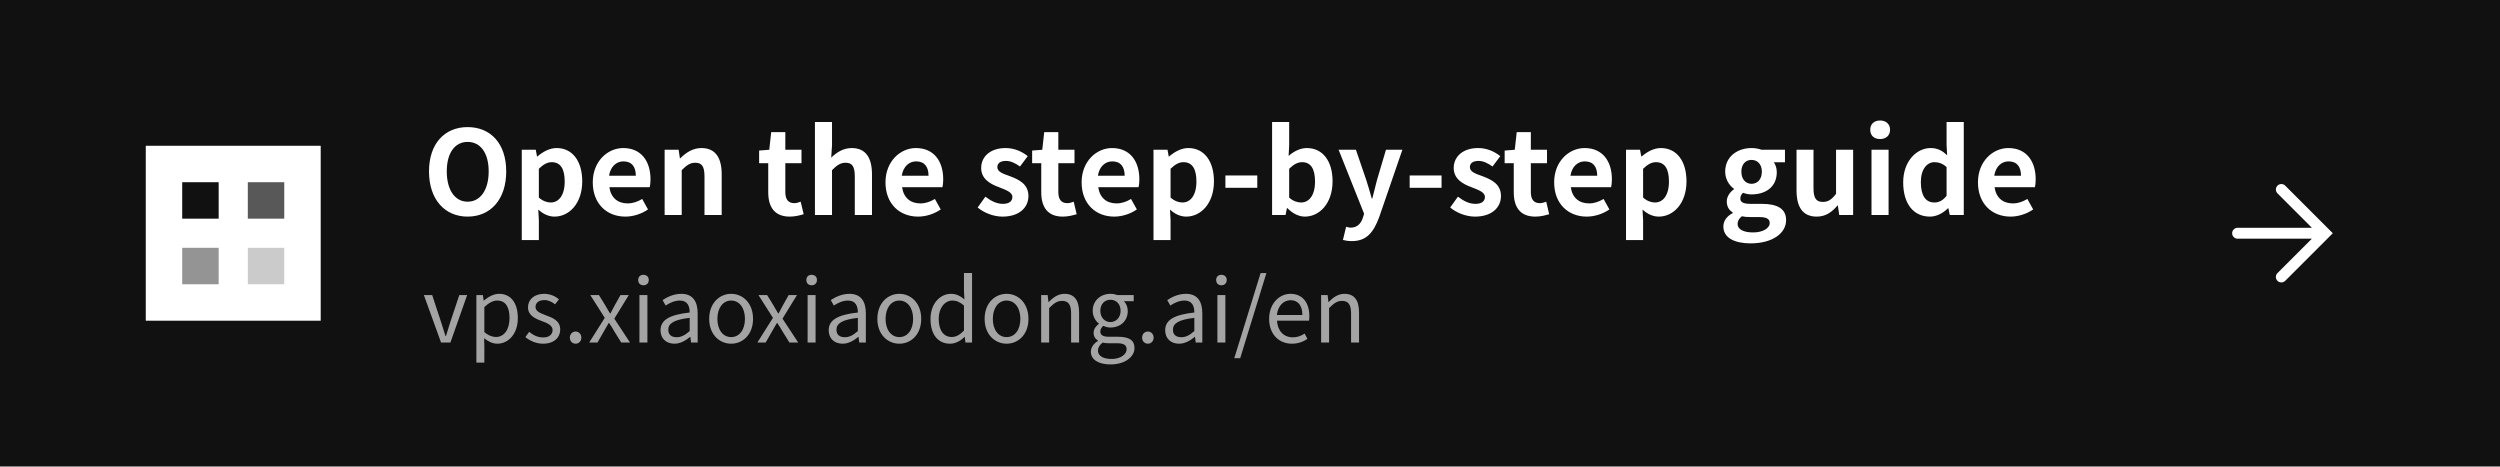
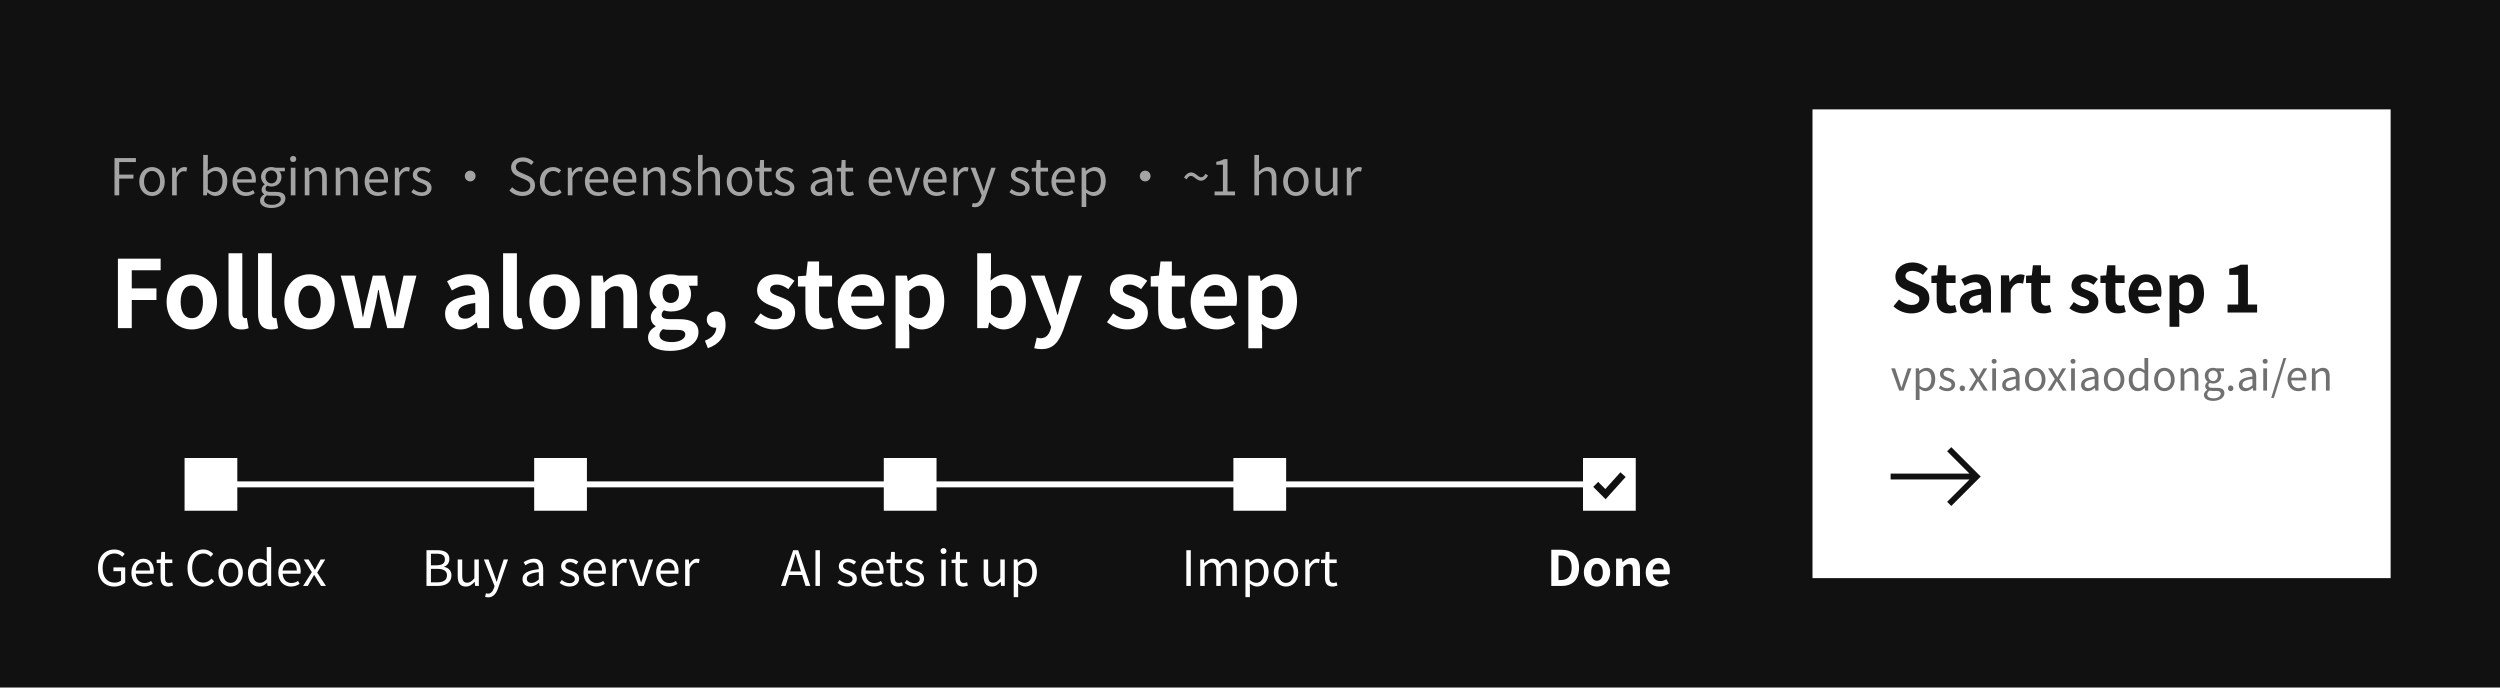
- <svg xmlns="http://www.w3.org/2000/svg" width="343" height="64" viewBox="0 0 343 64" role="img" aria-label="Open the step-by-step guide">
-   <rect width="343" height="64" fill="#111111" />
-   <rect x="20" y="20" width="24" height="24" fill="#ffffff" />
-   <rect x="25" y="25" width="5" height="5" fill="#111111" opacity="1" />
-   <rect x="34" y="25" width="5" height="5" fill="#111111" opacity="0.7" />
-   <rect x="25" y="34" width="5" height="5" fill="#111111" opacity="0.45" />
-   <rect x="34" y="34" width="5" height="5" fill="#111111" opacity="0.22" />
-   <text x="58" y="29.5" fill="#ffffff" font-family="-apple-system,BlinkMacSystemFont,'Segoe UI','PingFang SC','Hiragino Sans','Apple SD Gothic Neo','Malgun Gothic','Microsoft YaHei','Noto Sans CJK SC','Noto Sans Arabic','Noto Sans',Helvetica,Arial,sans-serif" font-size="16" font-weight="600" text-anchor="start">Open the step-by-step guide</text>
-   <text x="58" y="47" fill="#ffffff" fill-opacity=".62" font-family="-apple-system,BlinkMacSystemFont,'Segoe UI','PingFang SC','Hiragino Sans','Apple SD Gothic Neo','Malgun Gothic','Microsoft YaHei','Noto Sans CJK SC','Noto Sans Arabic','Noto Sans',Helvetica,Arial,sans-serif" font-size="12" font-weight="400" text-anchor="start" direction="ltr" unicode-bidi="embed">vps.xiaoxiaodong.ai/en</text>
-   <path d="M307 32.0h12M313 26.0l6 6-6 6" fill="none" stroke="#ffffff" stroke-width="1.5" stroke-linecap="round" stroke-linejoin="miter" />
+ <svg xmlns="http://www.w3.org/2000/svg" width="640" height="176" viewBox="0 0 640 176" role="img" aria-label="Follow along, step by step">
+   <style>
+ .track{stroke-dasharray:358;animation:fill 7s linear infinite}
+ @keyframes fill{0%{stroke-dashoffset:358;opacity:1}62%{stroke-dashoffset:0}92%{stroke-dashoffset:0;opacity:1}100%{stroke-dashoffset:0;opacity:0}}
+ .arrow{animation:nudge 1.4s ease-in-out infinite}
+ @keyframes nudge{0%,100%{transform:translateX(0)}50%{transform:translateX(5px)}}
+ .shine{animation:shine 7s ease-in-out infinite}
+ @keyframes shine{0%,62%{transform:translateX(-80px)}76%,100%{transform:translateX(228px)}}
+ .ok{animation:ok 7s ease infinite}
+ @keyframes ok{0%,62%{opacity:0}66%,92%{opacity:1}100%{opacity:0}}
+ .n0{animation:n0 7s steps(1,end) infinite}
+ @keyframes n0{0%{fill-opacity:0}0%{fill-opacity:1}92%{fill-opacity:1}100%{fill-opacity:0}}
+ .l0{animation:l0 7s ease infinite}
+ @keyframes l0{0%{opacity:.4}0%{opacity:.4}3%{opacity:1}92%{opacity:1}100%{opacity:.4}}
+ .n1{animation:n1 7s steps(1,end) infinite}
+ @keyframes n1{0%{fill-opacity:0}15.5%{fill-opacity:1}92%{fill-opacity:1}100%{fill-opacity:0}}
+ .l1{animation:l1 7s ease infinite}
+ @keyframes l1{0%{opacity:.4}15.4%{opacity:.4}18.5%{opacity:1}92%{opacity:1}100%{opacity:.4}}
+ .n2{animation:n2 7s steps(1,end) infinite}
+ @keyframes n2{0%{fill-opacity:0}31%{fill-opacity:1}92%{fill-opacity:1}100%{fill-opacity:0}}
+ .l2{animation:l2 7s ease infinite}
+ @keyframes l2{0%{opacity:.4}30.9%{opacity:.4}34%{opacity:1}92%{opacity:1}100%{opacity:.4}}
+ .n3{animation:n3 7s steps(1,end) infinite}
+ @keyframes n3{0%{fill-opacity:0}46.5%{fill-opacity:1}92%{fill-opacity:1}100%{fill-opacity:0}}
+ .l3{animation:l3 7s ease infinite}
+ @keyframes l3{0%{opacity:.4}46.4%{opacity:.4}49.5%{opacity:1}92%{opacity:1}100%{opacity:.4}}
+ .n4{animation:n4 7s steps(1,end) infinite}
+ @keyframes n4{0%{fill-opacity:0}62%{fill-opacity:1}92%{fill-opacity:1}100%{fill-opacity:0}}
+ .l4{animation:l4 7s ease infinite}
+ @keyframes l4{0%{opacity:.4}61.9%{opacity:.4}65%{opacity:1}92%{opacity:1}100%{opacity:.4}}
+ @media (prefers-reduced-motion:reduce){*{animation:none!important}}
+ </style>
+   <defs>
+     <clipPath id="cc">
+       <rect x="464" y="28" width="148" height="120" />
+     </clipPath>
+     <linearGradient id="sg" x1="0" x2="1">
+       <stop offset="0" stop-color="#111111" stop-opacity="0" />
+       <stop offset=".5" stop-color="#111111" stop-opacity=".1" />
+       <stop offset="1" stop-color="#111111" stop-opacity="0" />
+     </linearGradient>
+   </defs>
+   <rect width="640" height="176" fill="#111111" />
+   <text x="28" y="50" font-family="-apple-system,BlinkMacSystemFont,'Segoe UI','PingFang SC','Hiragino Sans','Apple SD Gothic Neo','Malgun Gothic','Microsoft YaHei','Noto Sans CJK SC','Noto Sans Arabic','Noto Sans',Helvetica,Arial,sans-serif" font-size="13" font-weight="400" fill="#ffffff" fill-opacity=".62" text-anchor="start">For beginners · Screenshots at every step · ~1 hour</text>
+   <text x="28" y="84" font-family="-apple-system,BlinkMacSystemFont,'Segoe UI','PingFang SC','Hiragino Sans','Apple SD Gothic Neo','Malgun Gothic','Microsoft YaHei','Noto Sans CJK SC','Noto Sans Arabic','Noto Sans',Helvetica,Arial,sans-serif" font-size="24" font-weight="700" fill="#ffffff" text-anchor="start">Follow along, step by step</text>
+   <line x1="54" y1="124" x2="412" y2="124" stroke="#ffffff" stroke-opacity=".22" stroke-width="1.5" />
+   <line class="track" x1="54" y1="124" x2="412" y2="124" stroke="#ffffff" stroke-width="1.5" />
+   <rect class="n0" x="48" y="118" width="12" height="12" fill="#ffffff" stroke="#ffffff" stroke-width="1.5" />
+   <text x="54" y="150" font-family="-apple-system,BlinkMacSystemFont,'Segoe UI','PingFang SC','Hiragino Sans','Apple SD Gothic Neo','Malgun Gothic','Microsoft YaHei','Noto Sans CJK SC','Noto Sans Arabic','Noto Sans',Helvetica,Arial,sans-serif" font-size="12.5" font-weight="500" class="l0" fill="#ffffff" text-anchor="middle">Get Codex</text>
+   <rect class="n1" x="137.5" y="118" width="12" height="12" fill="#ffffff" stroke="#ffffff" stroke-width="1.5" />
+   <text x="143.5" y="150" font-family="-apple-system,BlinkMacSystemFont,'Segoe UI','PingFang SC','Hiragino Sans','Apple SD Gothic Neo','Malgun Gothic','Microsoft YaHei','Noto Sans CJK SC','Noto Sans Arabic','Noto Sans',Helvetica,Arial,sans-serif" font-size="12.5" font-weight="500" class="l1" fill="#ffffff" text-anchor="middle">Buy a server</text>
+   <rect class="n2" x="227" y="118" width="12" height="12" fill="#ffffff" stroke="#ffffff" stroke-width="1.5" />
+   <text x="233" y="150" font-family="-apple-system,BlinkMacSystemFont,'Segoe UI','PingFang SC','Hiragino Sans','Apple SD Gothic Neo','Malgun Gothic','Microsoft YaHei','Noto Sans CJK SC','Noto Sans Arabic','Noto Sans',Helvetica,Arial,sans-serif" font-size="12.5" font-weight="500" class="l2" fill="#ffffff" text-anchor="middle">AI sets it up</text>
+   <rect class="n3" x="316.5" y="118" width="12" height="12" fill="#ffffff" stroke="#ffffff" stroke-width="1.5" />
+   <text x="322.5" y="150" font-family="-apple-system,BlinkMacSystemFont,'Segoe UI','PingFang SC','Hiragino Sans','Apple SD Gothic Neo','Malgun Gothic','Microsoft YaHei','Noto Sans CJK SC','Noto Sans Arabic','Noto Sans',Helvetica,Arial,sans-serif" font-size="12.5" font-weight="500" class="l3" fill="#ffffff" text-anchor="middle">Import</text>
+   <rect class="n4" x="406" y="118" width="12" height="12" fill="#ffffff" stroke="#ffffff" stroke-width="1.5" />
+   <path class="ok" d="M408.5 124l2.5 2.5 4.5-5" fill="none" stroke="#111111" stroke-width="1.8" stroke-linejoin="miter" />
+   <text x="412" y="150" font-family="-apple-system,BlinkMacSystemFont,'Segoe UI','PingFang SC','Hiragino Sans','Apple SD Gothic Neo','Malgun Gothic','Microsoft YaHei','Noto Sans CJK SC','Noto Sans Arabic','Noto Sans',Helvetica,Arial,sans-serif" font-size="12.5" font-weight="700" class="l4" fill="#ffffff" text-anchor="middle">Done</text>
+   <rect x="464" y="28" width="148" height="120" fill="#ffffff" />
+   <g clip-path="url(#cc)">
+     <rect class="shine" x="404" y="28" width="60" height="120" fill="url(#sg)" />
+   </g>
+   <text x="484" y="80" font-family="-apple-system,BlinkMacSystemFont,'Segoe UI','PingFang SC','Hiragino Sans','Apple SD Gothic Neo','Malgun Gothic','Microsoft YaHei','Noto Sans CJK SC','Noto Sans Arabic','Noto Sans',Helvetica,Arial,sans-serif" font-size="17" font-weight="700" fill="#111111" text-anchor="start">Start step 1</text>
+   <text x="484" y="100" font-family="-apple-system,BlinkMacSystemFont,'Segoe UI','PingFang SC','Hiragino Sans','Apple SD Gothic Neo','Malgun Gothic','Microsoft YaHei','Noto Sans CJK SC','Noto Sans Arabic','Noto Sans',Helvetica,Arial,sans-serif" font-size="10.5" font-weight="400" fill="#111111" fill-opacity=".6" text-anchor="start" direction="ltr" unicode-bidi="embed">vps.xiaoxiaodong.ai/en</text>
+   <g class="arrow">
+     <path d="M484 122h22M499 115l7 7-7 7" fill="none" stroke="#111111" stroke-width="1.5" stroke-linejoin="miter" />
+   </g>
</svg>
